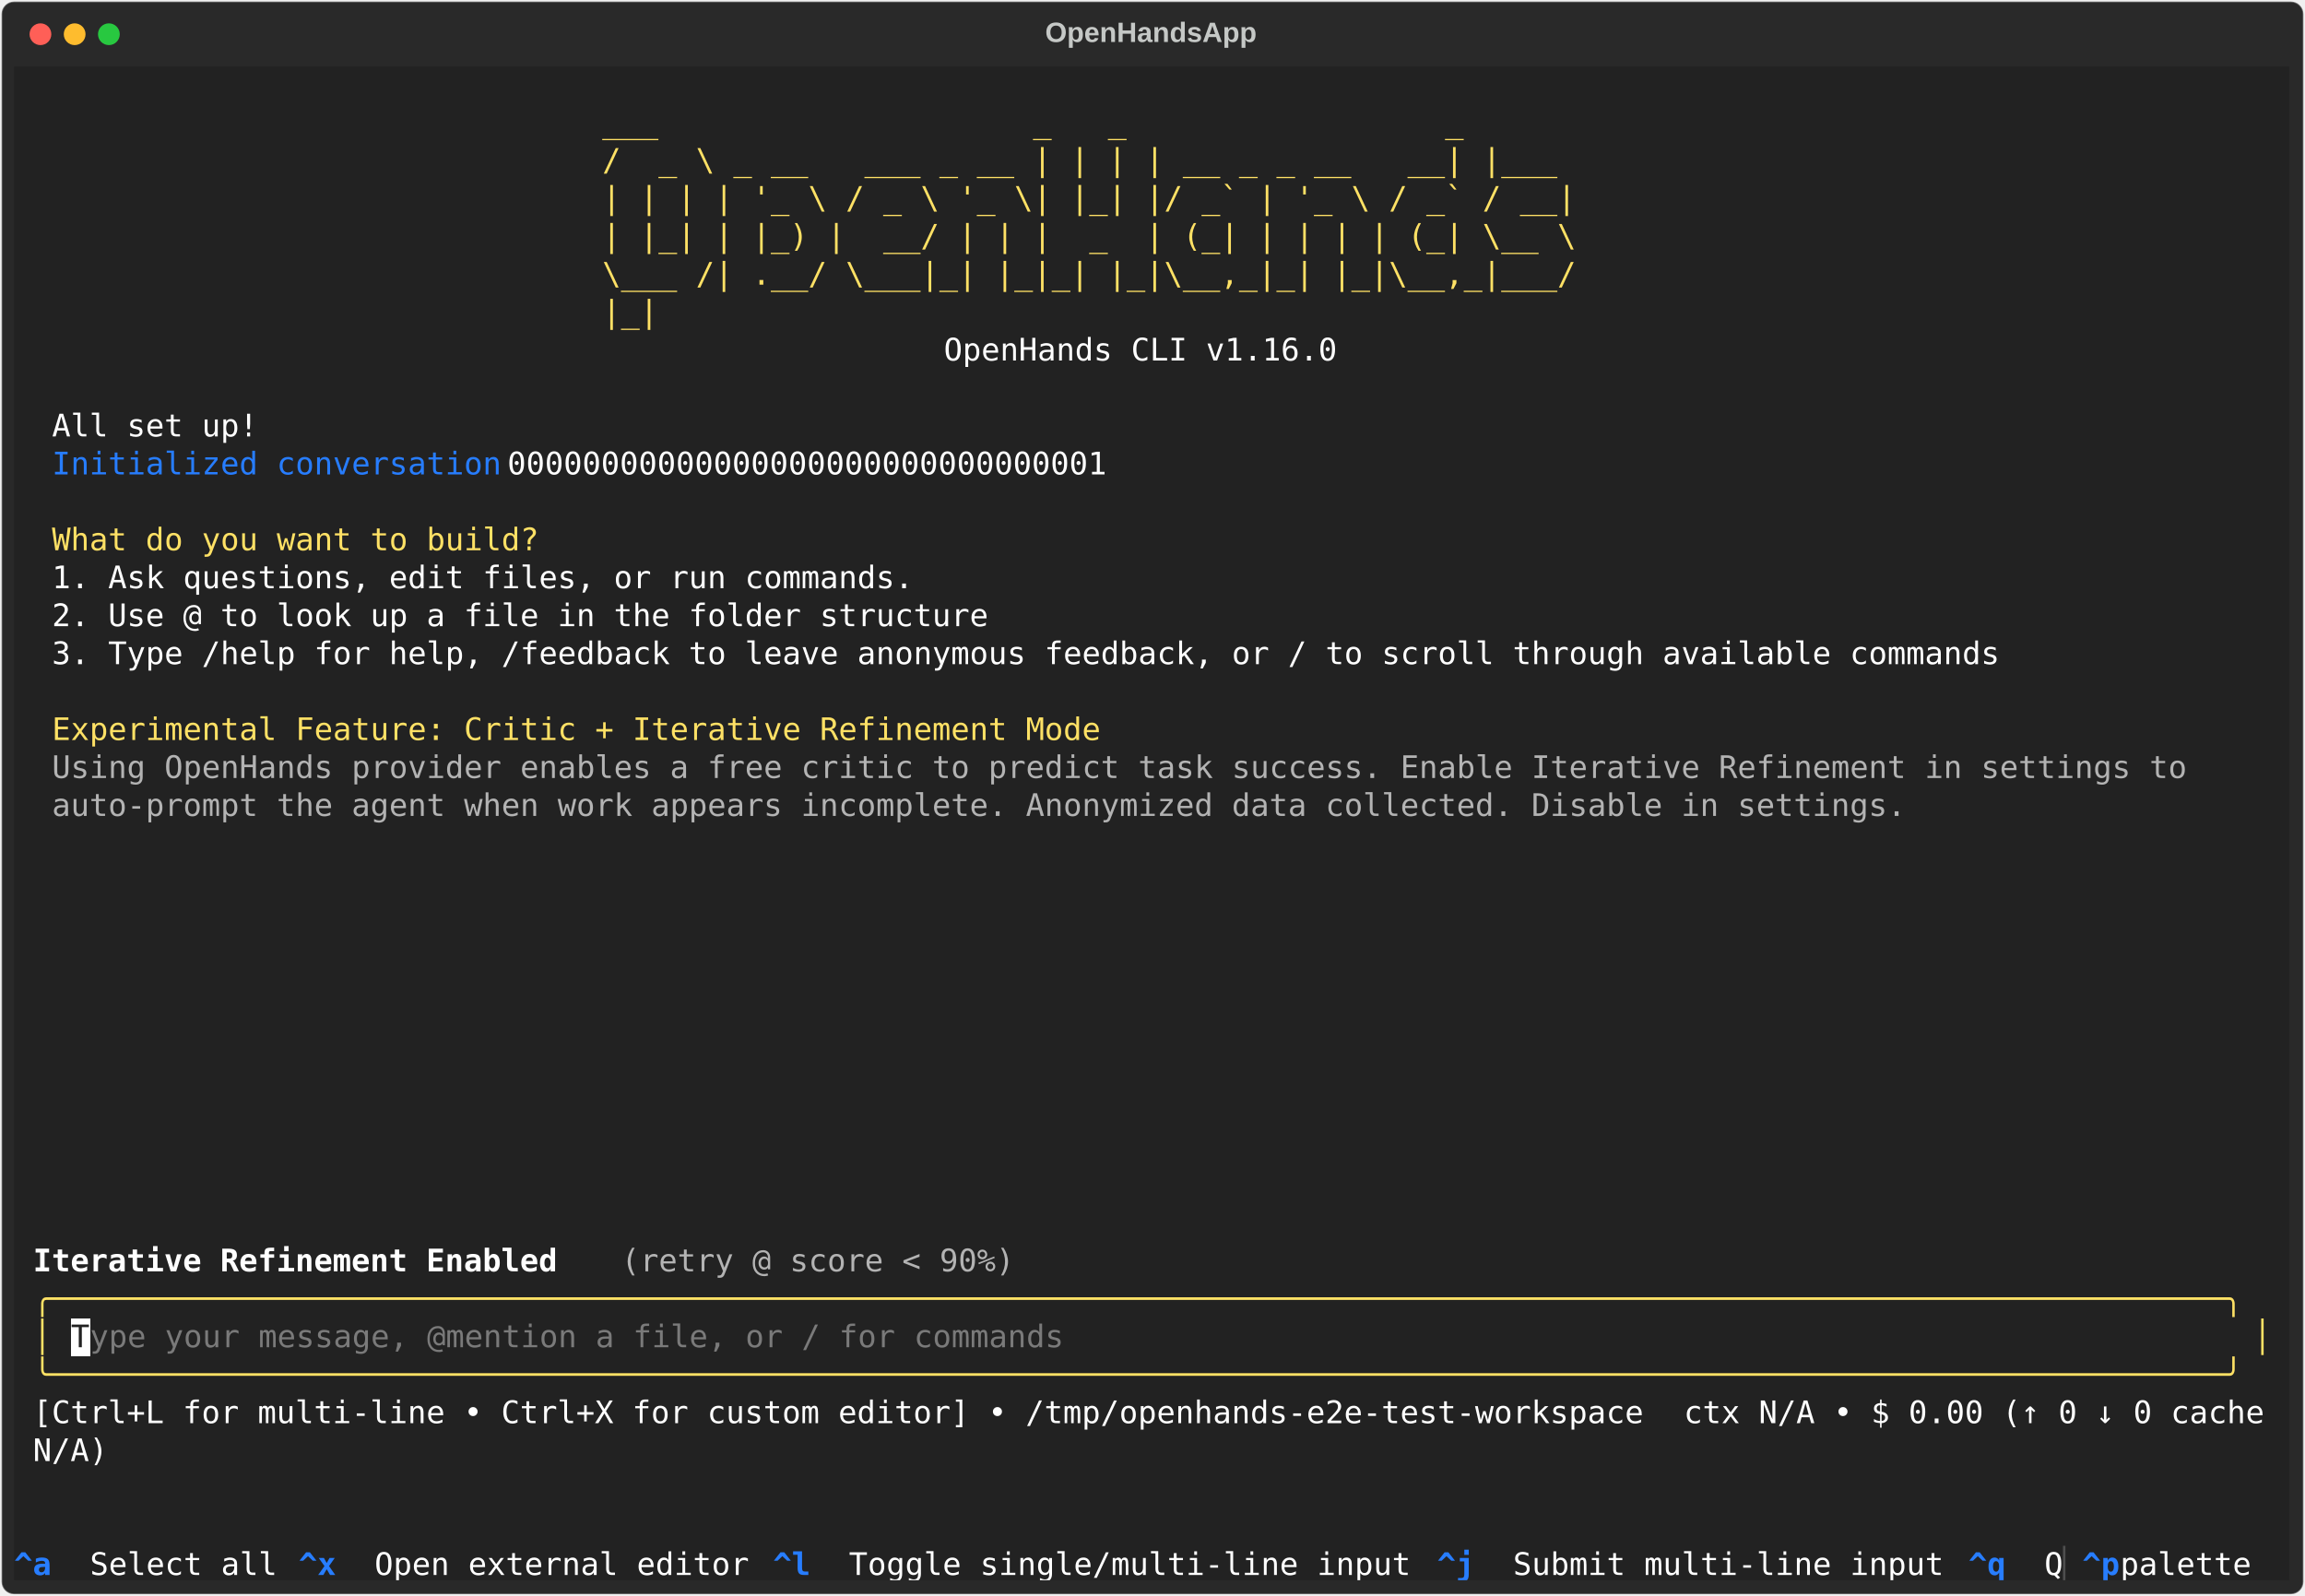
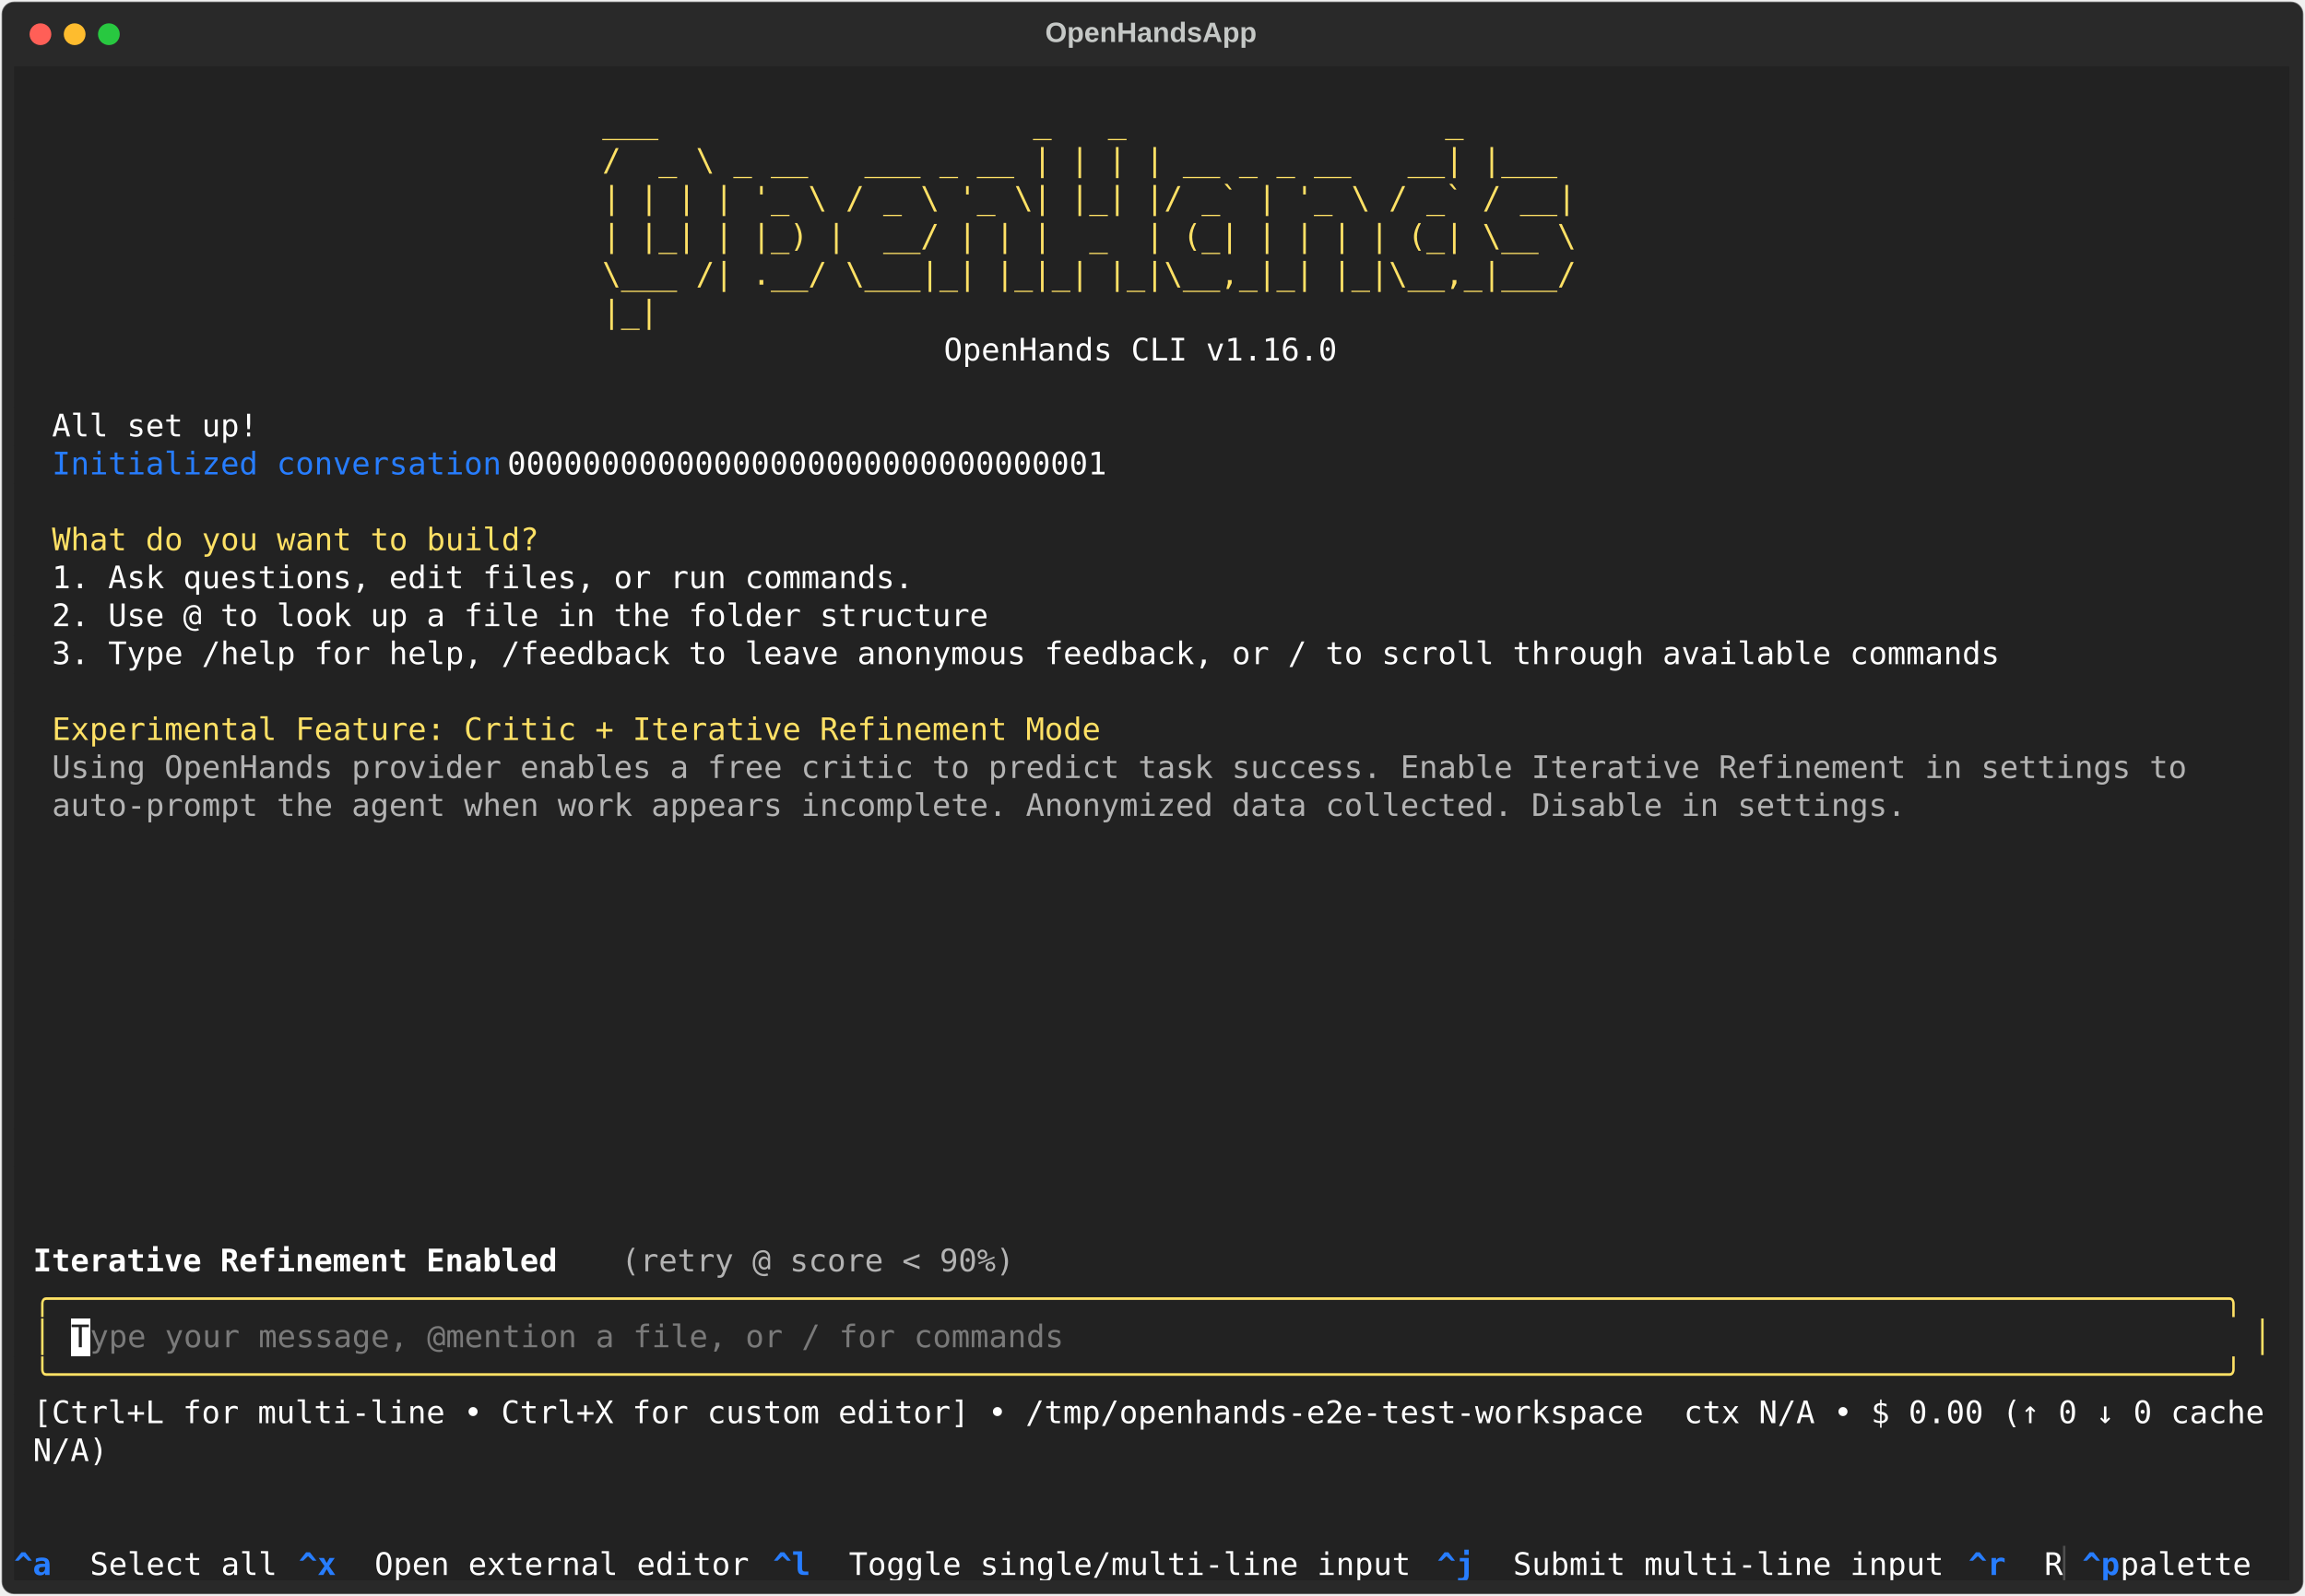
<svg xmlns="http://www.w3.org/2000/svg" class="rich-terminal" viewBox="0 0 1482 1026.0">
  <style>

    @font-face {
        font-family: "Fira Code";
        src: local("FiraCode-Regular"),
                url("https://cdnjs.cloudflare.com/ajax/libs/firacode/6.2.0/woff2/FiraCode-Regular.woff2") format("woff2"),
                url("https://cdnjs.cloudflare.com/ajax/libs/firacode/6.2.0/woff/FiraCode-Regular.woff") format("woff");
        font-style: normal;
        font-weight: 400;
    }
    @font-face {
        font-family: "Fira Code";
        src: local("FiraCode-Bold"),
                url("https://cdnjs.cloudflare.com/ajax/libs/firacode/6.2.0/woff2/FiraCode-Bold.woff2") format("woff2"),
                url("https://cdnjs.cloudflare.com/ajax/libs/firacode/6.2.0/woff/FiraCode-Bold.woff") format("woff");
        font-style: bold;
        font-weight: 700;
    }

    .terminal-matrix {
        font-family: Fira Code, monospace;
        font-size: 20px;
        line-height: 24.4px;
        font-variant-east-asian: full-width;
    }

    .terminal-title {
        font-size: 18px;
        font-weight: bold;
        font-family: arial;
    }

    .terminal-r1 { fill: #c5c8c6 }
.terminal-r2 { fill: #ffe165 }
.terminal-r3 { fill: #ffffff }
.terminal-r4 { fill: #277dff }
.terminal-r5 { fill: #b3b3b3 }
.terminal-r6 { fill: #ffffff;font-weight: bold }
.terminal-r7 { fill: #fee165 }
.terminal-r8 { fill: #222222 }
.terminal-r9 { fill: #7a7a7a }
.terminal-r10 { fill: #277dff;font-weight: bold }
.terminal-r11 { fill: #4e4e4e }
    </style>
  <defs>
    <clipPath id="terminal-clip-terminal">
      <rect x="0" y="0" width="1463.0" height="975.0" />
    </clipPath>
    <clipPath id="terminal-line-0">
      <rect x="0" y="1.5" width="1464" height="24.65" />
    </clipPath>
    <clipPath id="terminal-line-1">
      <rect x="0" y="25.9" width="1464" height="24.65" />
    </clipPath>
    <clipPath id="terminal-line-2">
      <rect x="0" y="50.3" width="1464" height="24.65" />
    </clipPath>
    <clipPath id="terminal-line-3">
      <rect x="0" y="74.7" width="1464" height="24.65" />
    </clipPath>
    <clipPath id="terminal-line-4">
      <rect x="0" y="99.1" width="1464" height="24.65" />
    </clipPath>
    <clipPath id="terminal-line-5">
      <rect x="0" y="123.5" width="1464" height="24.65" />
    </clipPath>
    <clipPath id="terminal-line-6">
      <rect x="0" y="147.9" width="1464" height="24.65" />
    </clipPath>
    <clipPath id="terminal-line-7">
      <rect x="0" y="172.3" width="1464" height="24.65" />
    </clipPath>
    <clipPath id="terminal-line-8">
      <rect x="0" y="196.7" width="1464" height="24.65" />
    </clipPath>
    <clipPath id="terminal-line-9">
      <rect x="0" y="221.1" width="1464" height="24.65" />
    </clipPath>
    <clipPath id="terminal-line-10">
      <rect x="0" y="245.5" width="1464" height="24.65" />
    </clipPath>
    <clipPath id="terminal-line-11">
      <rect x="0" y="269.9" width="1464" height="24.65" />
    </clipPath>
    <clipPath id="terminal-line-12">
      <rect x="0" y="294.3" width="1464" height="24.65" />
    </clipPath>
    <clipPath id="terminal-line-13">
      <rect x="0" y="318.7" width="1464" height="24.65" />
    </clipPath>
    <clipPath id="terminal-line-14">
      <rect x="0" y="343.1" width="1464" height="24.65" />
    </clipPath>
    <clipPath id="terminal-line-15">
      <rect x="0" y="367.5" width="1464" height="24.65" />
    </clipPath>
    <clipPath id="terminal-line-16">
      <rect x="0" y="391.9" width="1464" height="24.65" />
    </clipPath>
    <clipPath id="terminal-line-17">
      <rect x="0" y="416.3" width="1464" height="24.65" />
    </clipPath>
    <clipPath id="terminal-line-18">
      <rect x="0" y="440.7" width="1464" height="24.65" />
    </clipPath>
    <clipPath id="terminal-line-19">
      <rect x="0" y="465.1" width="1464" height="24.65" />
    </clipPath>
    <clipPath id="terminal-line-20">
      <rect x="0" y="489.5" width="1464" height="24.65" />
    </clipPath>
    <clipPath id="terminal-line-21">
      <rect x="0" y="513.9" width="1464" height="24.65" />
    </clipPath>
    <clipPath id="terminal-line-22">
      <rect x="0" y="538.3" width="1464" height="24.65" />
    </clipPath>
    <clipPath id="terminal-line-23">
      <rect x="0" y="562.7" width="1464" height="24.65" />
    </clipPath>
    <clipPath id="terminal-line-24">
      <rect x="0" y="587.1" width="1464" height="24.65" />
    </clipPath>
    <clipPath id="terminal-line-25">
      <rect x="0" y="611.5" width="1464" height="24.65" />
    </clipPath>
    <clipPath id="terminal-line-26">
      <rect x="0" y="635.9" width="1464" height="24.65" />
    </clipPath>
    <clipPath id="terminal-line-27">
      <rect x="0" y="660.3" width="1464" height="24.65" />
    </clipPath>
    <clipPath id="terminal-line-28">
      <rect x="0" y="684.7" width="1464" height="24.65" />
    </clipPath>
    <clipPath id="terminal-line-29">
      <rect x="0" y="709.1" width="1464" height="24.65" />
    </clipPath>
    <clipPath id="terminal-line-30">
      <rect x="0" y="733.5" width="1464" height="24.65" />
    </clipPath>
    <clipPath id="terminal-line-31">
      <rect x="0" y="757.9" width="1464" height="24.65" />
    </clipPath>
    <clipPath id="terminal-line-32">
      <rect x="0" y="782.3" width="1464" height="24.65" />
    </clipPath>
    <clipPath id="terminal-line-33">
      <rect x="0" y="806.7" width="1464" height="24.65" />
    </clipPath>
    <clipPath id="terminal-line-34">
      <rect x="0" y="831.1" width="1464" height="24.65" />
    </clipPath>
    <clipPath id="terminal-line-35">
      <rect x="0" y="855.5" width="1464" height="24.65" />
    </clipPath>
    <clipPath id="terminal-line-36">
      <rect x="0" y="879.9" width="1464" height="24.65" />
    </clipPath>
    <clipPath id="terminal-line-37">
      <rect x="0" y="904.3" width="1464" height="24.65" />
    </clipPath>
    <clipPath id="terminal-line-38">
      <rect x="0" y="928.7" width="1464" height="24.65" />
    </clipPath>
  </defs>
  <rect fill="#292929" stroke="rgba(255,255,255,0.35)" stroke-width="1" x="1" y="1" width="1480" height="1024" rx="8" />
  <text class="terminal-title" fill="#c5c8c6" text-anchor="middle" x="740" y="27">OpenHandsApp</text>
  <g transform="translate(26,22)">
    <circle cx="0" cy="0" r="7" fill="#ff5f57" />
    <circle cx="22" cy="0" r="7" fill="#febc2e" />
    <circle cx="44" cy="0" r="7" fill="#28c840" />
  </g>
  <g transform="translate(9, 41)" clip-path="url(#terminal-clip-terminal)">
    <rect fill="#222222" x="0" y="1.5" width="1464" height="24.65" shape-rendering="crispEdges" />
    <rect fill="#222222" x="0" y="25.9" width="378.2" height="24.65" shape-rendering="crispEdges" />
    <rect fill="#222222" x="378.2" y="25.9" width="695.4" height="24.65" shape-rendering="crispEdges" />
    <rect fill="#222222" x="1073.6" y="25.9" width="390.4" height="24.65" shape-rendering="crispEdges" />
    <rect fill="#222222" x="0" y="50.3" width="378.2" height="24.65" shape-rendering="crispEdges" />
    <rect fill="#222222" x="378.2" y="50.3" width="695.4" height="24.65" shape-rendering="crispEdges" />
    <rect fill="#222222" x="1073.6" y="50.3" width="390.4" height="24.65" shape-rendering="crispEdges" />
    <rect fill="#222222" x="0" y="74.7" width="378.2" height="24.65" shape-rendering="crispEdges" />
    <rect fill="#222222" x="378.2" y="74.7" width="695.4" height="24.65" shape-rendering="crispEdges" />
    <rect fill="#222222" x="1073.6" y="74.7" width="390.4" height="24.65" shape-rendering="crispEdges" />
    <rect fill="#222222" x="0" y="99.1" width="378.2" height="24.65" shape-rendering="crispEdges" />
    <rect fill="#222222" x="378.2" y="99.1" width="695.4" height="24.65" shape-rendering="crispEdges" />
    <rect fill="#222222" x="1073.6" y="99.1" width="390.4" height="24.65" shape-rendering="crispEdges" />
    <rect fill="#222222" x="0" y="123.5" width="378.2" height="24.65" shape-rendering="crispEdges" />
    <rect fill="#222222" x="378.2" y="123.5" width="695.4" height="24.65" shape-rendering="crispEdges" />
    <rect fill="#222222" x="1073.6" y="123.5" width="390.4" height="24.65" shape-rendering="crispEdges" />
    <rect fill="#222222" x="0" y="147.9" width="378.2" height="24.65" shape-rendering="crispEdges" />
    <rect fill="#222222" x="378.2" y="147.9" width="695.4" height="24.65" shape-rendering="crispEdges" />
    <rect fill="#222222" x="1073.6" y="147.9" width="390.4" height="24.65" shape-rendering="crispEdges" />
    <rect fill="#222222" x="0" y="172.3" width="597.8" height="24.65" shape-rendering="crispEdges" />
    <rect fill="#222222" x="597.8" y="172.3" width="256.2" height="24.65" shape-rendering="crispEdges" />
    <rect fill="#222222" x="854" y="172.3" width="610" height="24.65" shape-rendering="crispEdges" />
    <rect fill="#222222" x="0" y="196.7" width="1464" height="24.65" shape-rendering="crispEdges" />
    <rect fill="#222222" x="0" y="221.1" width="24.4" height="24.65" shape-rendering="crispEdges" />
    <rect fill="#222222" x="24.4" y="221.1" width="134.2" height="24.65" shape-rendering="crispEdges" />
    <rect fill="#222222" x="158.6" y="221.1" width="1305.4" height="24.65" shape-rendering="crispEdges" />
    <rect fill="#222222" x="0" y="245.5" width="24.4" height="24.65" shape-rendering="crispEdges" />
    <rect fill="#222222" x="24.4" y="245.5" width="292.8" height="24.65" shape-rendering="crispEdges" />
    <rect fill="#222222" x="317.2" y="245.5" width="402.6" height="24.65" shape-rendering="crispEdges" />
    <rect fill="#222222" x="719.8" y="245.5" width="744.2" height="24.65" shape-rendering="crispEdges" />
    <rect fill="#222222" x="0" y="269.9" width="1464" height="24.65" shape-rendering="crispEdges" />
    <rect fill="#222222" x="0" y="294.3" width="24.4" height="24.65" shape-rendering="crispEdges" />
    <rect fill="#222222" x="24.4" y="294.3" width="317.2" height="24.65" shape-rendering="crispEdges" />
    <rect fill="#222222" x="341.6" y="294.3" width="1122.4" height="24.65" shape-rendering="crispEdges" />
    <rect fill="#222222" x="0" y="318.7" width="24.4" height="24.65" shape-rendering="crispEdges" />
    <rect fill="#222222" x="24.4" y="318.7" width="561.2" height="24.65" shape-rendering="crispEdges" />
    <rect fill="#222222" x="585.6" y="318.7" width="878.4" height="24.65" shape-rendering="crispEdges" />
    <rect fill="#222222" x="0" y="343.1" width="24.4" height="24.65" shape-rendering="crispEdges" />
    <rect fill="#222222" x="24.4" y="343.1" width="610" height="24.65" shape-rendering="crispEdges" />
    <rect fill="#222222" x="634.4" y="343.1" width="829.6" height="24.65" shape-rendering="crispEdges" />
    <rect fill="#222222" x="0" y="367.5" width="24.4" height="24.65" shape-rendering="crispEdges" />
    <rect fill="#222222" x="24.4" y="367.5" width="1268.8" height="24.65" shape-rendering="crispEdges" />
    <rect fill="#222222" x="1293.2" y="367.5" width="170.8" height="24.65" shape-rendering="crispEdges" />
    <rect fill="#222222" x="0" y="391.9" width="24.4" height="24.65" shape-rendering="crispEdges" />
    <rect fill="#222222" x="24.4" y="391.9" width="0" height="24.65" shape-rendering="crispEdges" />
    <rect fill="#222222" x="24.4" y="391.9" width="1439.6" height="24.65" shape-rendering="crispEdges" />
    <rect fill="#222222" x="0" y="416.3" width="24.4" height="24.65" shape-rendering="crispEdges" />
    <rect fill="#222222" x="24.4" y="416.3" width="683.2" height="24.65" shape-rendering="crispEdges" />
    <rect fill="#222222" x="707.6" y="416.3" width="756.4" height="24.65" shape-rendering="crispEdges" />
    <rect fill="#222222" x="0" y="440.7" width="24.4" height="24.65" shape-rendering="crispEdges" />
    <rect fill="#222222" x="24.4" y="440.7" width="1390.8" height="24.65" shape-rendering="crispEdges" />
    <rect fill="#222222" x="1415.2" y="440.7" width="48.8" height="24.65" shape-rendering="crispEdges" />
    <rect fill="#222222" x="0" y="465.1" width="24.4" height="24.65" shape-rendering="crispEdges" />
    <rect fill="#222222" x="24.4" y="465.1" width="1207.8" height="24.65" shape-rendering="crispEdges" />
    <rect fill="#222222" x="1232.2" y="465.1" width="231.8" height="24.65" shape-rendering="crispEdges" />
    <rect fill="#222222" x="0" y="489.5" width="1464" height="24.65" shape-rendering="crispEdges" />
    <rect fill="#222222" x="0" y="513.9" width="1464" height="24.65" shape-rendering="crispEdges" />
    <rect fill="#222222" x="0" y="538.3" width="1464" height="24.65" shape-rendering="crispEdges" />
    <rect fill="#222222" x="0" y="562.7" width="1464" height="24.65" shape-rendering="crispEdges" />
    <rect fill="#222222" x="0" y="587.1" width="1464" height="24.65" shape-rendering="crispEdges" />
    <rect fill="#222222" x="0" y="611.5" width="1464" height="24.65" shape-rendering="crispEdges" />
    <rect fill="#222222" x="0" y="635.9" width="1464" height="24.65" shape-rendering="crispEdges" />
    <rect fill="#222222" x="0" y="660.3" width="1464" height="24.65" shape-rendering="crispEdges" />
    <rect fill="#222222" x="0" y="684.7" width="1464" height="24.65" shape-rendering="crispEdges" />
    <rect fill="#222222" x="0" y="709.1" width="1464" height="24.65" shape-rendering="crispEdges" />
    <rect fill="#222222" x="0" y="733.5" width="1464" height="24.65" shape-rendering="crispEdges" />
    <rect fill="#222222" x="0" y="757.9" width="12.2" height="24.65" shape-rendering="crispEdges" />
    <rect fill="#222222" x="12.2" y="757.9" width="366" height="24.65" shape-rendering="crispEdges" />
    <rect fill="#222222" x="378.2" y="757.9" width="12.2" height="24.65" shape-rendering="crispEdges" />
    <rect fill="#222222" x="390.4" y="757.9" width="256.2" height="24.65" shape-rendering="crispEdges" />
    <rect fill="#222222" x="646.6" y="757.9" width="817.4" height="24.65" shape-rendering="crispEdges" />
    <rect fill="#222222" x="0" y="782.3" width="12.2" height="24.65" shape-rendering="crispEdges" />
    <rect fill="#222222" x="12.2" y="782.3" width="1439.6" height="24.65" shape-rendering="crispEdges" />
    <rect fill="#222222" x="1451.8" y="782.3" width="12.2" height="24.65" shape-rendering="crispEdges" />
    <rect fill="#222222" x="0" y="806.7" width="12.2" height="24.65" shape-rendering="crispEdges" />
    <rect fill="#222222" x="12.2" y="806.7" width="12.2" height="24.65" shape-rendering="crispEdges" />
    <rect fill="#222222" x="24.4" y="806.7" width="12.2" height="24.65" shape-rendering="crispEdges" />
    <rect fill="#ffffff" x="36.6" y="806.7" width="12.2" height="24.65" shape-rendering="crispEdges" />
    <rect fill="#222222" x="48.8" y="806.7" width="634.4" height="24.65" shape-rendering="crispEdges" />
    <rect fill="#222222" x="683.2" y="806.7" width="756.4" height="24.65" shape-rendering="crispEdges" />
    <rect fill="#222222" x="1439.6" y="806.7" width="12.2" height="24.65" shape-rendering="crispEdges" />
    <rect fill="#222222" x="1451.8" y="806.7" width="12.2" height="24.65" shape-rendering="crispEdges" />
    <rect fill="#222222" x="0" y="831.1" width="12.2" height="24.65" shape-rendering="crispEdges" />
    <rect fill="#222222" x="12.2" y="831.1" width="1439.6" height="24.65" shape-rendering="crispEdges" />
    <rect fill="#222222" x="1451.8" y="831.1" width="12.2" height="24.65" shape-rendering="crispEdges" />
    <rect fill="#222222" x="0" y="855.5" width="12.2" height="24.65" shape-rendering="crispEdges" />
    <rect fill="#222222" x="12.2" y="855.5" width="1061.4" height="24.65" shape-rendering="crispEdges" />
    <rect fill="#222222" x="1073.6" y="855.5" width="378.2" height="24.65" shape-rendering="crispEdges" />
    <rect fill="#222222" x="1451.8" y="855.5" width="12.2" height="24.65" shape-rendering="crispEdges" />
    <rect fill="#222222" x="0" y="879.9" width="12.2" height="24.65" shape-rendering="crispEdges" />
    <rect fill="#222222" x="12.2" y="879.9" width="48.8" height="24.65" shape-rendering="crispEdges" />
    <rect fill="#222222" x="61" y="879.9" width="1403" height="24.65" shape-rendering="crispEdges" />
    <rect fill="#222222" x="0" y="904.3" width="1464" height="24.65" shape-rendering="crispEdges" />
    <rect fill="#222222" x="0" y="928.7" width="1464" height="24.65" shape-rendering="crispEdges" />
    <rect fill="#222222" x="0" y="953.1" width="48.8" height="24.65" shape-rendering="crispEdges" />
    <rect fill="#222222" x="48.8" y="953.1" width="134.2" height="24.65" shape-rendering="crispEdges" />
    <rect fill="#222222" x="183" y="953.1" width="48.8" height="24.65" shape-rendering="crispEdges" />
    <rect fill="#222222" x="231.8" y="953.1" width="256.2" height="24.65" shape-rendering="crispEdges" />
    <rect fill="#222222" x="488" y="953.1" width="48.8" height="24.65" shape-rendering="crispEdges" />
    <rect fill="#222222" x="536.8" y="953.1" width="378.2" height="24.65" shape-rendering="crispEdges" />
    <rect fill="#222222" x="915" y="953.1" width="48.8" height="24.65" shape-rendering="crispEdges" />
    <rect fill="#222222" x="963.8" y="953.1" width="292.8" height="24.65" shape-rendering="crispEdges" />
    <rect fill="#222222" x="1256.6" y="953.1" width="48.8" height="24.65" shape-rendering="crispEdges" />
    <rect fill="#222222" x="1305.4" y="953.1" width="12.2" height="24.65" shape-rendering="crispEdges" />
    <rect fill="#222222" x="1317.6" y="953.1" width="12.2" height="24.65" shape-rendering="crispEdges" />
    <rect fill="#222222" x="1329.8" y="953.1" width="24.4" height="24.65" shape-rendering="crispEdges" />
    <rect fill="#222222" x="1354.2" y="953.1" width="97.6" height="24.65" shape-rendering="crispEdges" />
    <rect fill="#222222" x="1451.8" y="953.1" width="12.2" height="24.65" shape-rendering="crispEdges" />
    <g class="terminal-matrix">
      <text class="terminal-r1" x="1464" y="20" textLength="12.2" clip-path="url(#terminal-line-0)">
</text>
      <text class="terminal-r2" x="378.2" y="44.4" textLength="695.4" clip-path="url(#terminal-line-1)">     ___                    _   _                 _      </text>
      <text class="terminal-r1" x="1464" y="44.4" textLength="12.2" clip-path="url(#terminal-line-1)">
</text>
      <text class="terminal-r2" x="378.2" y="68.8" textLength="695.4" clip-path="url(#terminal-line-2)">    /  _ \ _ __   ___ _ __ | | | | __ _ _ __   __| |___  </text>
      <text class="terminal-r1" x="1464" y="68.8" textLength="12.2" clip-path="url(#terminal-line-2)">
</text>
      <text class="terminal-r2" x="378.2" y="93.2" textLength="695.4" clip-path="url(#terminal-line-3)">    | | | | '_ \ / _ \ '_ \| |_| |/ _` | '_ \ / _` / __| </text>
      <text class="terminal-r1" x="1464" y="93.2" textLength="12.2" clip-path="url(#terminal-line-3)">
</text>
      <text class="terminal-r2" x="378.2" y="117.6" textLength="695.4" clip-path="url(#terminal-line-4)">    | |_| | |_) |  __/ | | |  _  | (_| | | | | (_| \__ \ </text>
      <text class="terminal-r1" x="1464" y="117.6" textLength="12.2" clip-path="url(#terminal-line-4)">
</text>
      <text class="terminal-r2" x="378.2" y="142" textLength="695.4" clip-path="url(#terminal-line-5)">    \___ /| .__/ \___|_| |_|_| |_|\__,_|_| |_|\__,_|___/ </text>
      <text class="terminal-r1" x="1464" y="142" textLength="12.2" clip-path="url(#terminal-line-5)">
</text>
      <text class="terminal-r2" x="378.2" y="166.4" textLength="695.4" clip-path="url(#terminal-line-6)">          |_|                                            </text>
      <text class="terminal-r1" x="1464" y="166.4" textLength="12.2" clip-path="url(#terminal-line-6)">
</text>
      <text class="terminal-r3" x="597.8" y="190.8" textLength="256.2" clip-path="url(#terminal-line-7)">OpenHands CLI v1.16.0</text>
      <text class="terminal-r1" x="1464" y="190.8" textLength="12.2" clip-path="url(#terminal-line-7)">
</text>
      <text class="terminal-r1" x="1464" y="215.2" textLength="12.2" clip-path="url(#terminal-line-8)">
</text>
      <text class="terminal-r3" x="24.4" y="239.6" textLength="134.2" clip-path="url(#terminal-line-9)">All set up!</text>
      <text class="terminal-r1" x="1464" y="239.6" textLength="12.2" clip-path="url(#terminal-line-9)">
</text>
      <text class="terminal-r4" x="24.4" y="264" textLength="292.8" clip-path="url(#terminal-line-10)">Initialized conversation</text>
      <text class="terminal-r3" x="317.2" y="264" textLength="402.6" clip-path="url(#terminal-line-10)"> 00000000000000000000000000000001</text>
      <text class="terminal-r1" x="1464" y="264" textLength="12.2" clip-path="url(#terminal-line-10)">
</text>
      <text class="terminal-r1" x="1464" y="288.4" textLength="12.2" clip-path="url(#terminal-line-11)">
</text>
      <text class="terminal-r2" x="24.4" y="312.8" textLength="317.2" clip-path="url(#terminal-line-12)">What do you want to build?</text>
      <text class="terminal-r1" x="1464" y="312.8" textLength="12.2" clip-path="url(#terminal-line-12)">
</text>
      <text class="terminal-r3" x="24.4" y="337.2" textLength="561.2" clip-path="url(#terminal-line-13)">1. Ask questions, edit files, or run commands.</text>
      <text class="terminal-r1" x="1464" y="337.2" textLength="12.2" clip-path="url(#terminal-line-13)">
</text>
      <text class="terminal-r3" x="24.4" y="361.6" textLength="610" clip-path="url(#terminal-line-14)">2. Use @ to look up a file in the folder structure</text>
      <text class="terminal-r1" x="1464" y="361.6" textLength="12.2" clip-path="url(#terminal-line-14)">
</text>
      <text class="terminal-r3" x="24.4" y="386" textLength="1268.8" clip-path="url(#terminal-line-15)">3. Type /help for help, /feedback to leave anonymous feedback, or / to scroll through available commands</text>
      <text class="terminal-r1" x="1464" y="386" textLength="12.2" clip-path="url(#terminal-line-15)">
</text>
      <text class="terminal-r1" x="1464" y="410.4" textLength="12.2" clip-path="url(#terminal-line-16)">
</text>
      <text class="terminal-r2" x="24.4" y="434.8" textLength="683.2" clip-path="url(#terminal-line-17)">Experimental Feature: Critic + Iterative Refinement Mode</text>
      <text class="terminal-r1" x="1464" y="434.8" textLength="12.2" clip-path="url(#terminal-line-17)">
</text>
      <text class="terminal-r5" x="24.4" y="459.2" textLength="1390.8" clip-path="url(#terminal-line-18)">Using OpenHands provider enables a free critic to predict task success. Enable Iterative Refinement in settings to</text>
      <text class="terminal-r1" x="1464" y="459.2" textLength="12.2" clip-path="url(#terminal-line-18)">
</text>
      <text class="terminal-r5" x="24.4" y="483.6" textLength="1207.8" clip-path="url(#terminal-line-19)">auto-prompt the agent when work appears incomplete. Anonymized data collected. Disable in settings.</text>
      <text class="terminal-r1" x="1464" y="483.6" textLength="12.2" clip-path="url(#terminal-line-19)">
</text>
      <text class="terminal-r1" x="1464" y="508" textLength="12.2" clip-path="url(#terminal-line-20)">
</text>
      <text class="terminal-r1" x="1464" y="532.4" textLength="12.2" clip-path="url(#terminal-line-21)">
</text>
      <text class="terminal-r1" x="1464" y="556.8" textLength="12.2" clip-path="url(#terminal-line-22)">
</text>
      <text class="terminal-r1" x="1464" y="581.2" textLength="12.2" clip-path="url(#terminal-line-23)">
</text>
      <text class="terminal-r1" x="1464" y="605.6" textLength="12.2" clip-path="url(#terminal-line-24)">
</text>
      <text class="terminal-r1" x="1464" y="630" textLength="12.2" clip-path="url(#terminal-line-25)">
</text>
      <text class="terminal-r1" x="1464" y="654.4" textLength="12.2" clip-path="url(#terminal-line-26)">
</text>
      <text class="terminal-r1" x="1464" y="678.8" textLength="12.2" clip-path="url(#terminal-line-27)">
</text>
      <text class="terminal-r1" x="1464" y="703.2" textLength="12.2" clip-path="url(#terminal-line-28)">
</text>
      <text class="terminal-r1" x="1464" y="727.6" textLength="12.2" clip-path="url(#terminal-line-29)">
</text>
      <text class="terminal-r1" x="1464" y="752" textLength="12.2" clip-path="url(#terminal-line-30)">
</text>
      <text class="terminal-r6" x="12.2" y="776.4" textLength="366" clip-path="url(#terminal-line-31)"> Iterative Refinement Enabled </text>
      <text class="terminal-r5" x="390.4" y="776.4" textLength="256.2" clip-path="url(#terminal-line-31)">(retry @ score &lt; 90%)</text>
      <text class="terminal-r1" x="1464" y="776.4" textLength="12.2" clip-path="url(#terminal-line-31)">
</text>
      <text class="terminal-r7" x="12.2" y="800.8" textLength="1439.6" clip-path="url(#terminal-line-32)">╭────────────────────────────────────────────────────────────────────────────────────────────────────────────────────╮</text>
      <text class="terminal-r1" x="1464" y="800.8" textLength="12.2" clip-path="url(#terminal-line-32)">
</text>
      <text class="terminal-r7" x="12.2" y="825.2" textLength="12.2" clip-path="url(#terminal-line-33)">│</text>
      <text class="terminal-r8" x="36.6" y="825.2" textLength="12.2" clip-path="url(#terminal-line-33)">T</text>
      <text class="terminal-r9" x="48.8" y="825.2" textLength="634.4" clip-path="url(#terminal-line-33)">ype your message, @mention a file, or / for commands</text>
      <text class="terminal-r7" x="1439.6" y="825.2" textLength="12.2" clip-path="url(#terminal-line-33)">│</text>
      <text class="terminal-r1" x="1464" y="825.2" textLength="12.2" clip-path="url(#terminal-line-33)">
</text>
      <text class="terminal-r7" x="12.2" y="849.6" textLength="1439.6" clip-path="url(#terminal-line-34)">╰────────────────────────────────────────────────────────────────────────────────────────────────────────────────────╯</text>
      <text class="terminal-r1" x="1464" y="849.6" textLength="12.2" clip-path="url(#terminal-line-34)">
</text>
      <text class="terminal-r3" x="12.2" y="874" textLength="1061.4" clip-path="url(#terminal-line-35)">[Ctrl+L for multi-line • Ctrl+X for custom editor] • /tmp/openhands-e2e-test-workspace </text>
      <text class="terminal-r3" x="1073.6" y="874" textLength="378.2" clip-path="url(#terminal-line-35)">ctx N/A • $ 0.00 (↑ 0 ↓ 0 cache</text>
      <text class="terminal-r1" x="1464" y="874" textLength="12.2" clip-path="url(#terminal-line-35)">
</text>
      <text class="terminal-r3" x="12.2" y="898.4" textLength="48.8" clip-path="url(#terminal-line-36)">N/A)</text>
      <text class="terminal-r1" x="1464" y="898.4" textLength="12.2" clip-path="url(#terminal-line-36)">
</text>
      <text class="terminal-r1" x="1464" y="922.8" textLength="12.2" clip-path="url(#terminal-line-37)">
</text>
      <text class="terminal-r1" x="1464" y="947.2" textLength="12.2" clip-path="url(#terminal-line-38)">
</text>
      <text class="terminal-r10" x="0" y="971.6" textLength="48.8" clip-path="url(#terminal-line-39)"> ^a </text>
      <text class="terminal-r3" x="48.8" y="971.6" textLength="134.2" clip-path="url(#terminal-line-39)">Select all </text>
      <text class="terminal-r10" x="183" y="971.6" textLength="48.8" clip-path="url(#terminal-line-39)"> ^x </text>
      <text class="terminal-r3" x="231.8" y="971.6" textLength="256.2" clip-path="url(#terminal-line-39)">Open external editor </text>
      <text class="terminal-r10" x="488" y="971.6" textLength="48.8" clip-path="url(#terminal-line-39)"> ^l </text>
      <text class="terminal-r3" x="536.8" y="971.6" textLength="378.2" clip-path="url(#terminal-line-39)">Toggle single/multi-line input </text>
      <text class="terminal-r10" x="915" y="971.6" textLength="48.8" clip-path="url(#terminal-line-39)"> ^j </text>
      <text class="terminal-r3" x="963.8" y="971.6" textLength="292.8" clip-path="url(#terminal-line-39)">Submit multi-line input </text>
-       <text class="terminal-r10" x="1256.6" y="971.6" textLength="48.8" clip-path="url(#terminal-line-39)"> ^q </text>
-       <text class="terminal-r3" x="1305.4" y="971.6" textLength="12.2" clip-path="url(#terminal-line-39)">Q</text>
+       <text class="terminal-r10" x="1256.6" y="971.6" textLength="48.8" clip-path="url(#terminal-line-39)"> ^r </text>
+       <text class="terminal-r3" x="1305.4" y="971.6" textLength="12.2" clip-path="url(#terminal-line-39)">R</text>
      <text class="terminal-r11" x="1317.6" y="971.6" textLength="12.2" clip-path="url(#terminal-line-39)">▏</text>
      <text class="terminal-r10" x="1329.8" y="971.6" textLength="24.4" clip-path="url(#terminal-line-39)">^p</text>
      <text class="terminal-r3" x="1354.2" y="971.6" textLength="97.6" clip-path="url(#terminal-line-39)"> palette</text>
    </g>
  </g>
</svg>
